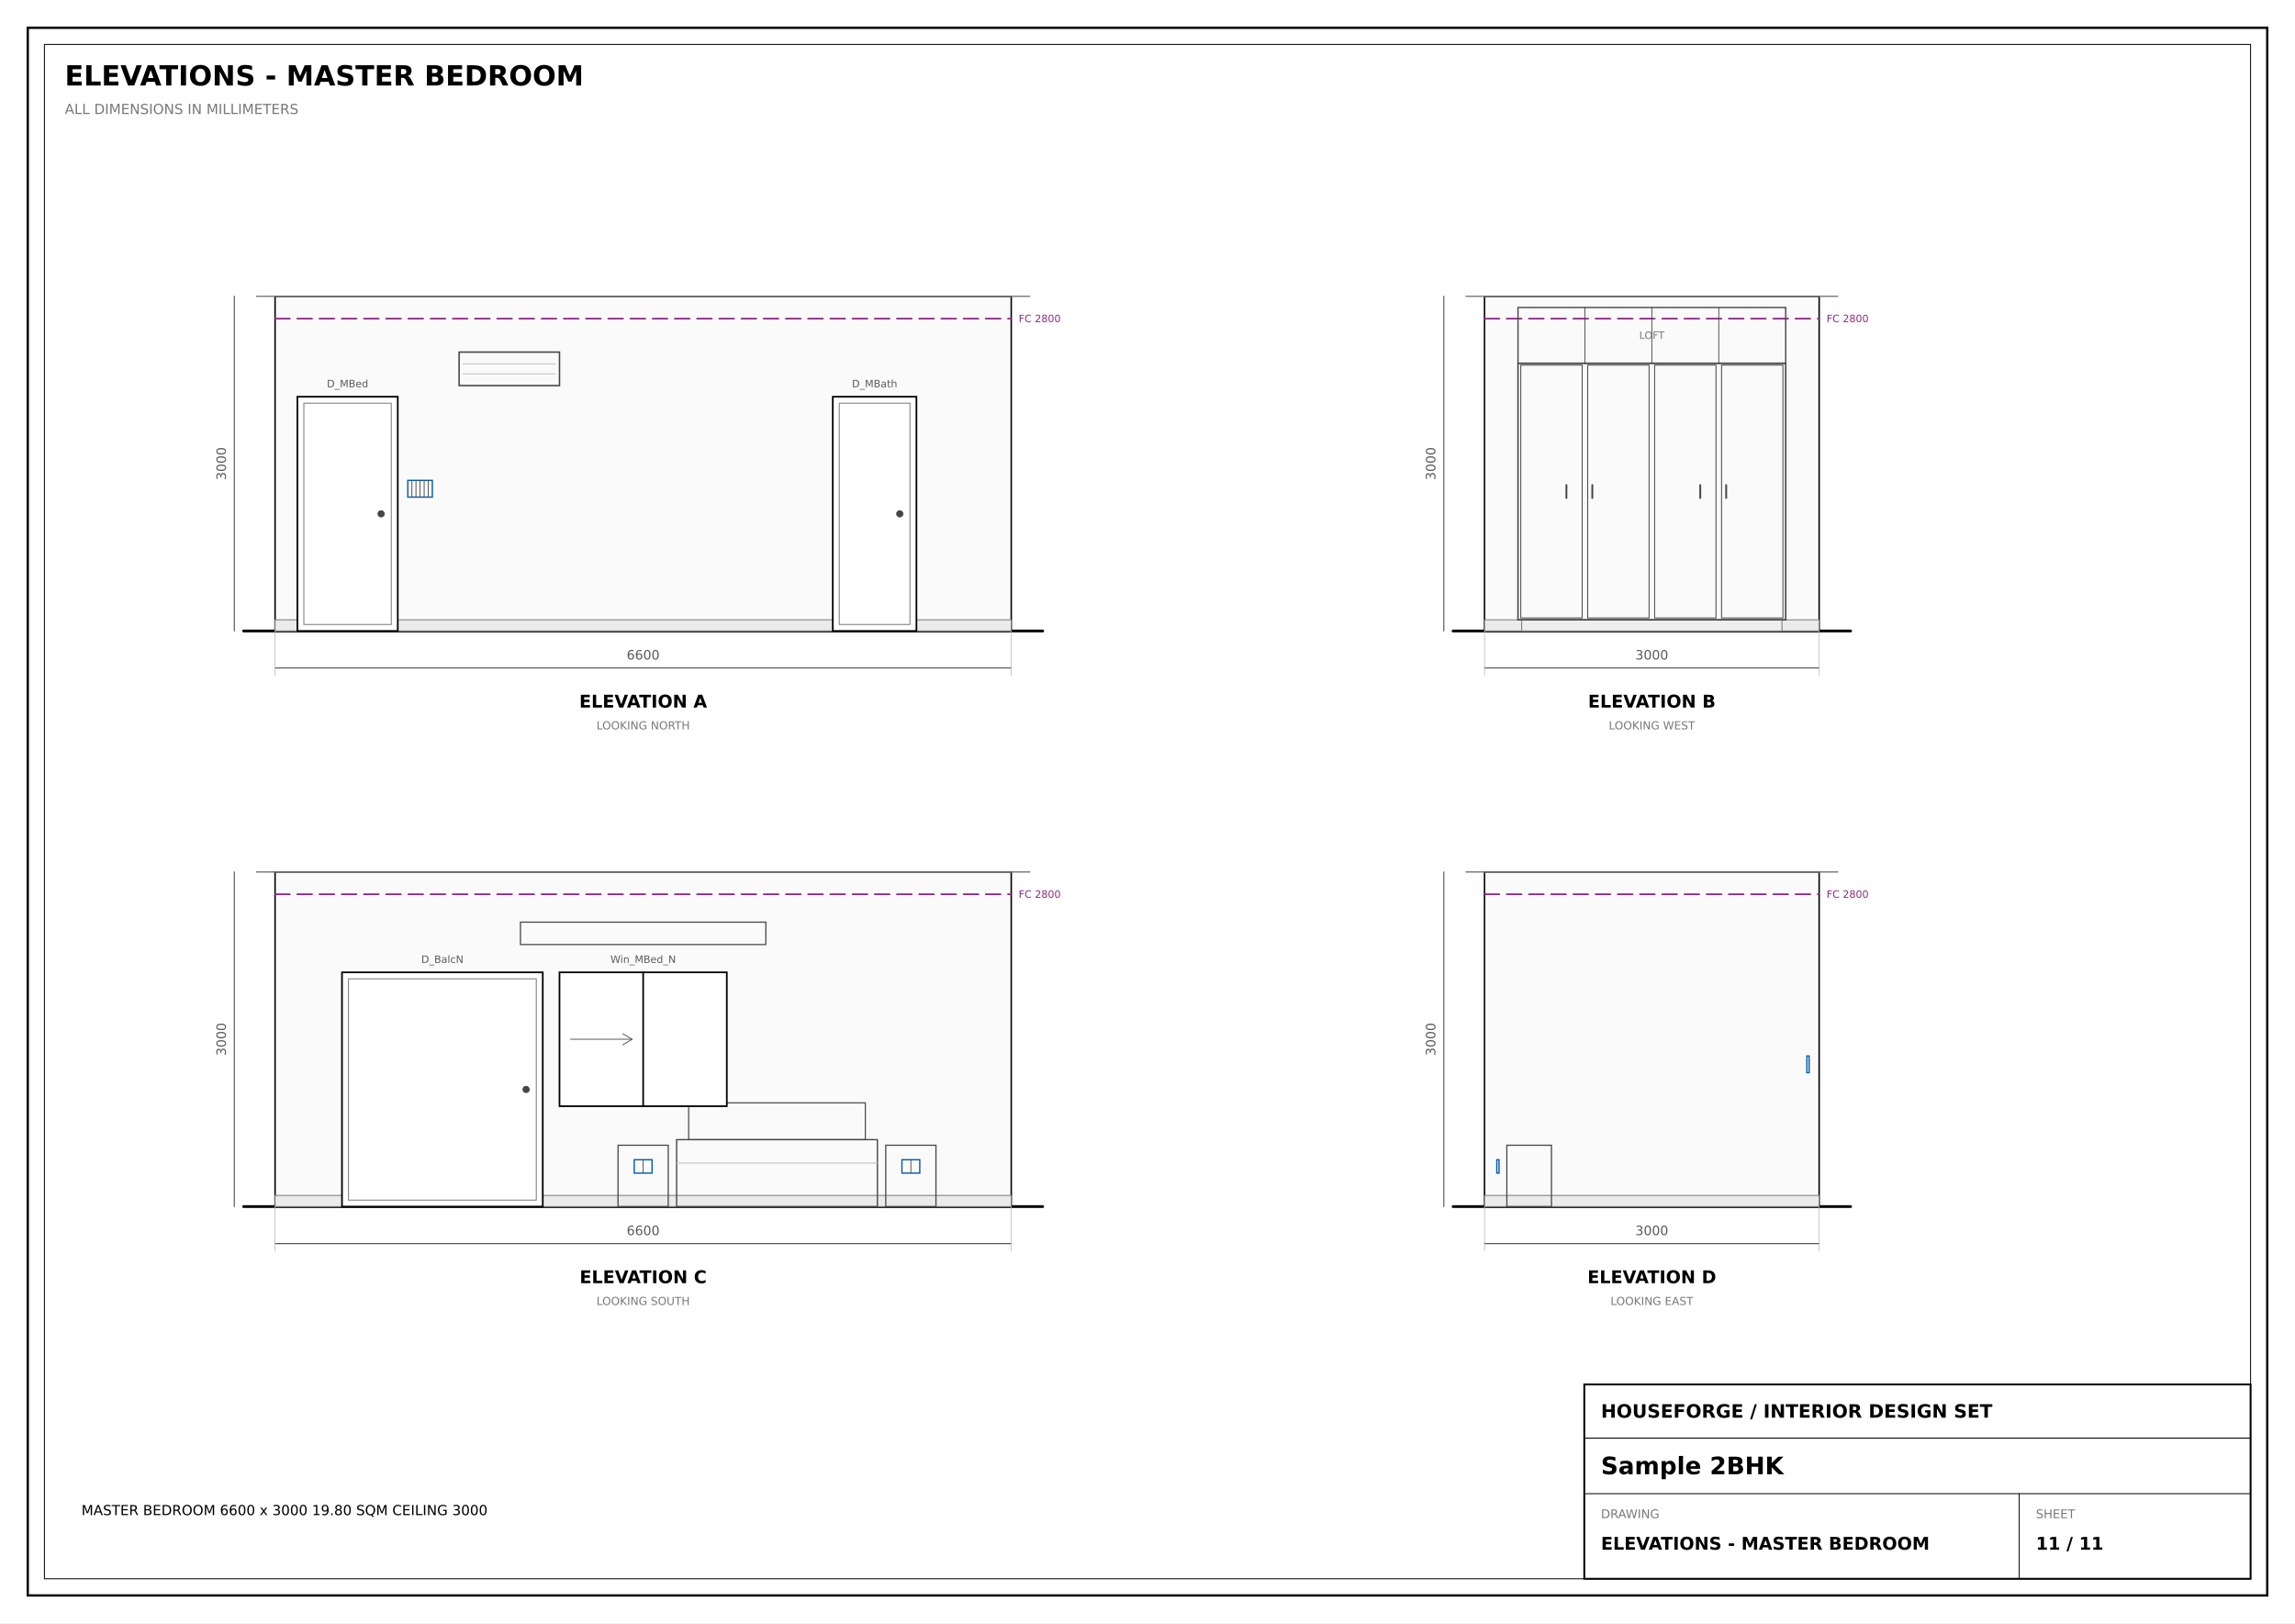
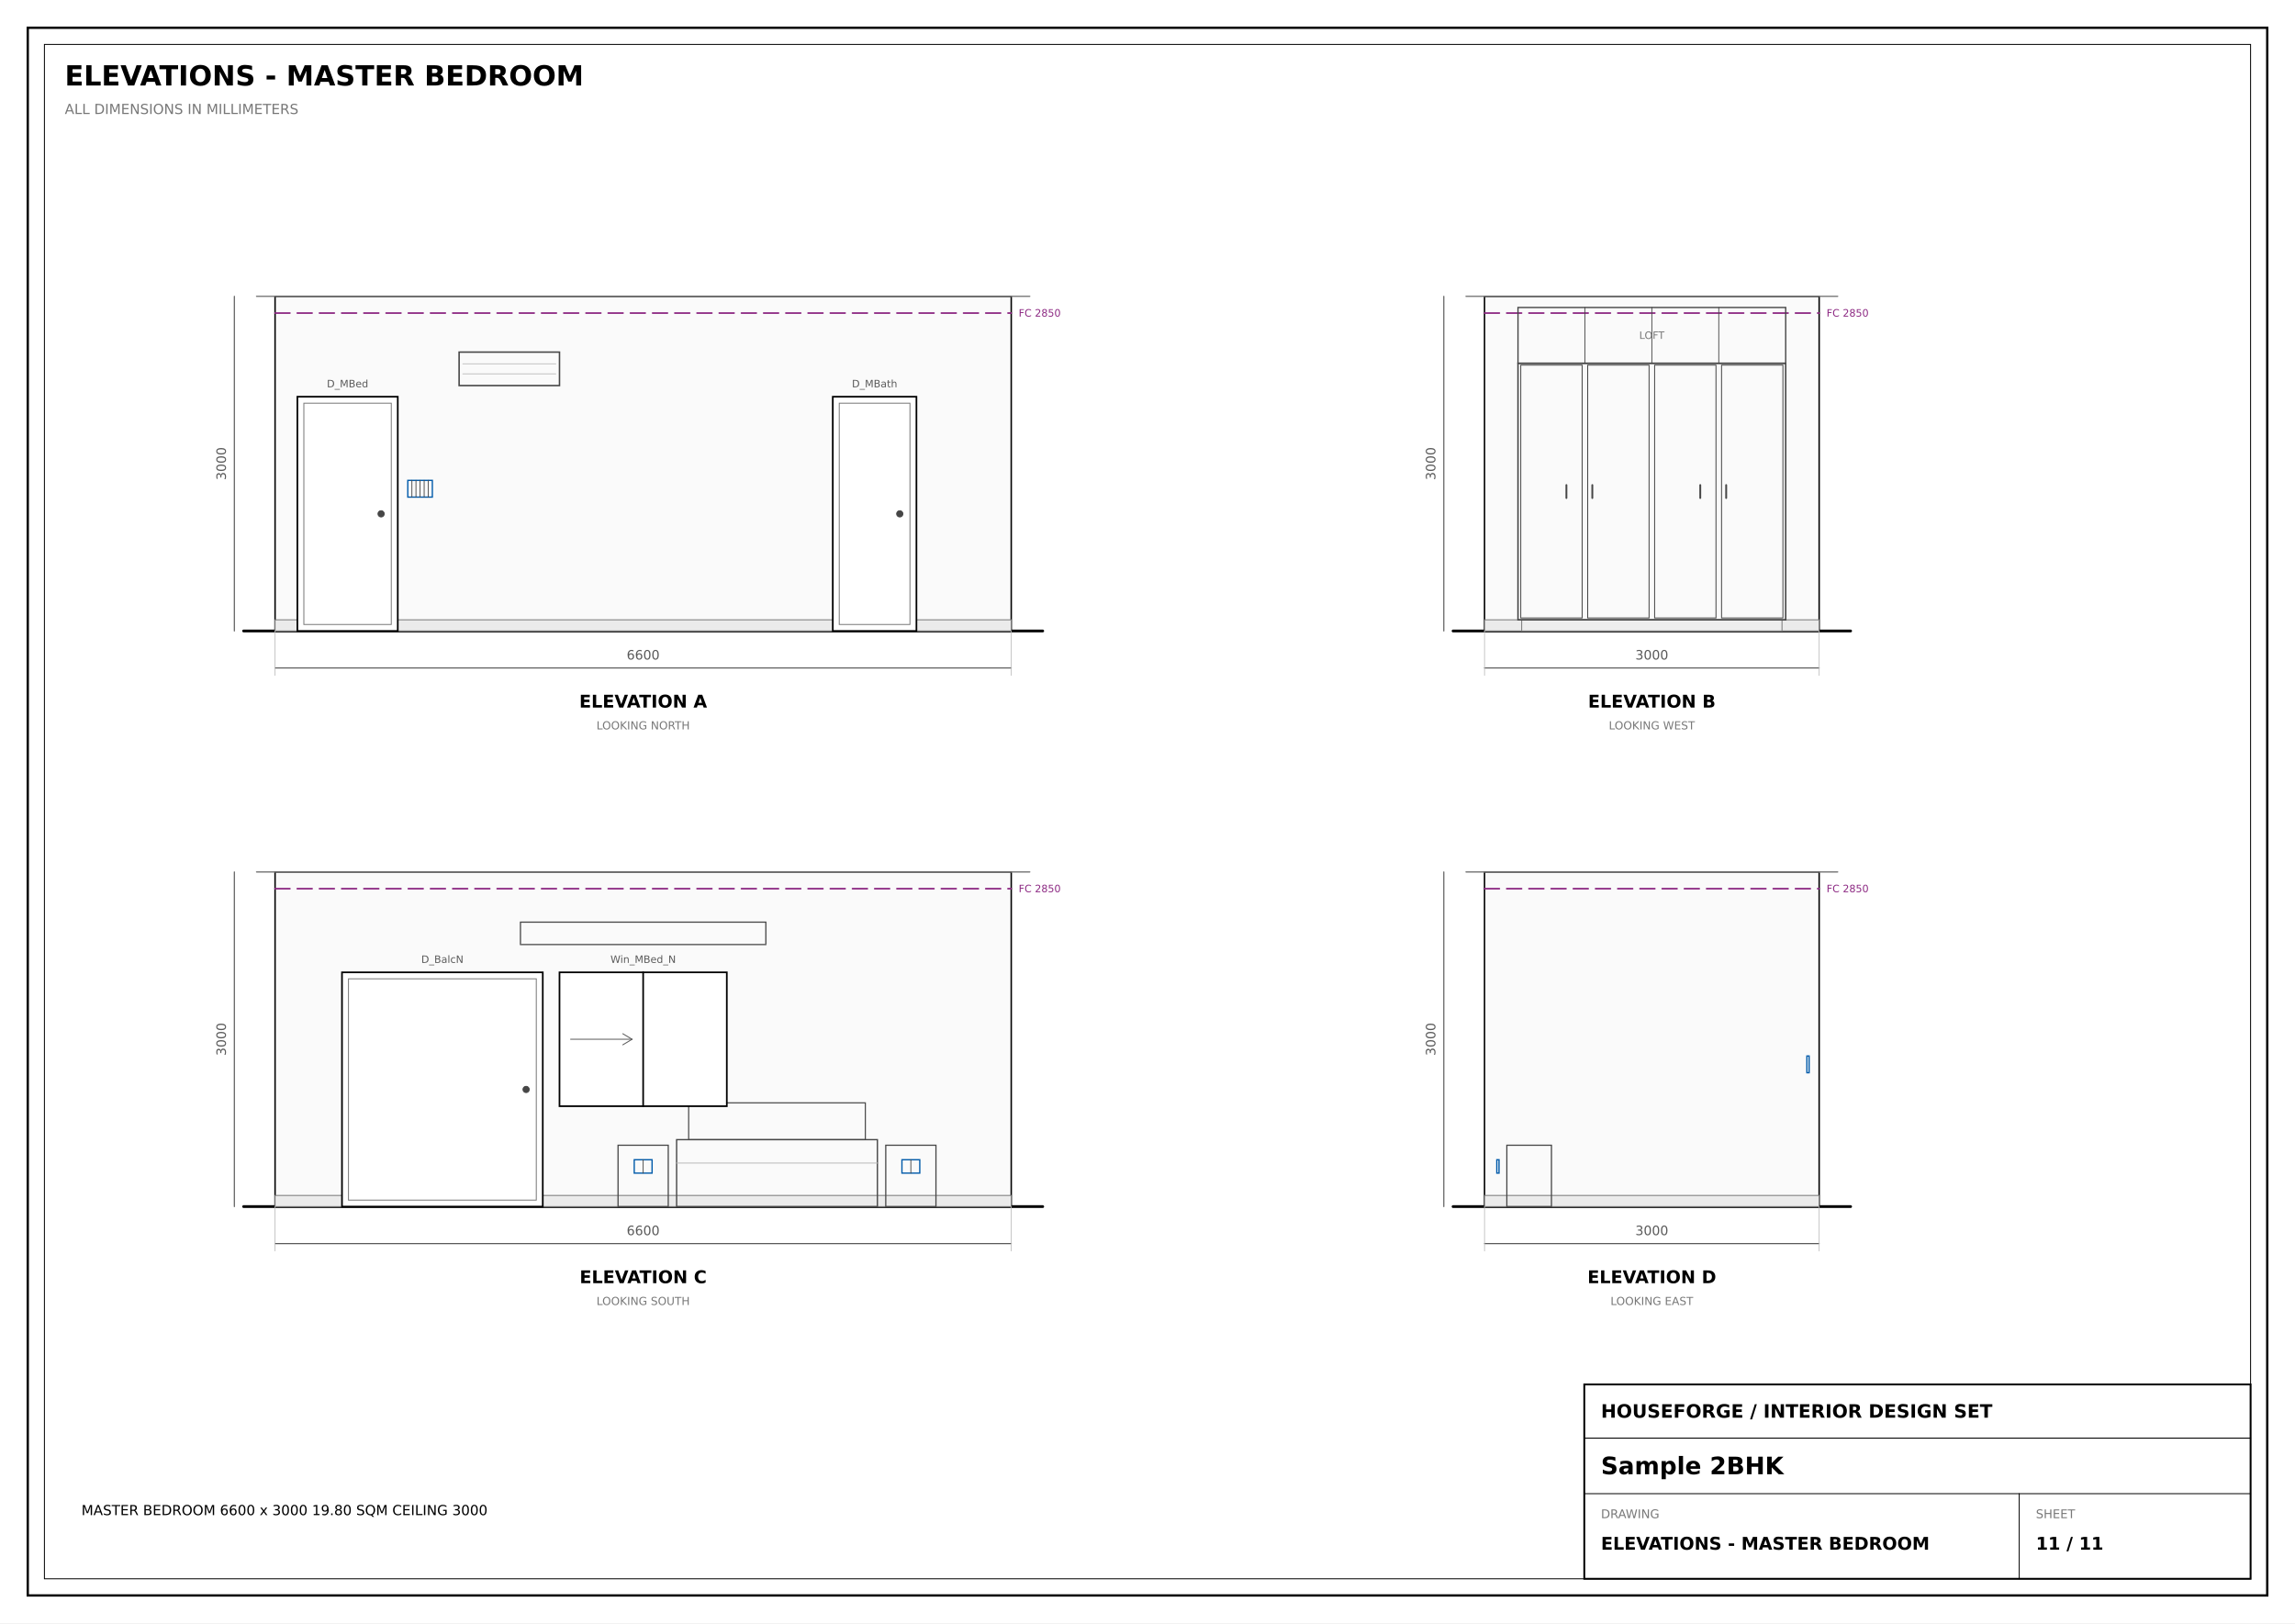
<svg xmlns="http://www.w3.org/2000/svg" width="2480" height="1754" viewBox="0 0 2480 1754">
  <rect width="2480" height="1754" fill="#ffffff" />
  <polygon points="30.00,30.00 2450.00,30.00 2450.00,1724.00 30.00,1724.00" fill="none" stroke="#000000" stroke-width="2.50" />
  <polygon points="48.00,48.00 2432.00,48.00 2432.00,1706.00 48.00,1706.00" fill="none" stroke="#000000" stroke-width="1.00" />
  <polygon points="1712.00,1496.00 2432.00,1496.00 2432.00,1706.00 1712.00,1706.00" fill="#ffffff" stroke="#000000" stroke-width="2.00" />
  <line x1="1712.00" y1="1554.00" x2="2432.00" y2="1554.00" stroke="#000000" stroke-width="1.00" stroke-linecap="round" />
  <line x1="1712.00" y1="1614.00" x2="2432.00" y2="1614.00" stroke="#000000" stroke-width="1.00" stroke-linecap="round" />
  <line x1="2182.00" y1="1614.00" x2="2182.00" y2="1706.00" stroke="#000000" stroke-width="1.00" stroke-linecap="round" />
  <text x="1730.00" y="1525.00" font-family="DejaVu Sans, Arial, sans-serif" font-size="20.00" fill="#000000" text-anchor="start" dominant-baseline="central" font-weight="bold">HOUSEFORGE  /  INTERIOR DESIGN SET</text>
  <text x="1730.00" y="1584.00" font-family="DejaVu Sans, Arial, sans-serif" font-size="26.00" fill="#000000" text-anchor="start" dominant-baseline="central" font-weight="bold">Sample 2BHK</text>
  <text x="1730.00" y="1636.00" font-family="DejaVu Sans, Arial, sans-serif" font-size="13.00" fill="#787878" text-anchor="start" dominant-baseline="central">DRAWING</text>
  <text x="1730.00" y="1668.00" font-family="DejaVu Sans, Arial, sans-serif" font-size="19.00" fill="#000000" text-anchor="start" dominant-baseline="central" font-weight="bold">ELEVATIONS - MASTER BEDROOM</text>
  <text x="2200.00" y="1636.00" font-family="DejaVu Sans, Arial, sans-serif" font-size="13.00" fill="#787878" text-anchor="start" dominant-baseline="central">SHEET</text>
  <text x="2200.00" y="1668.00" font-family="DejaVu Sans, Arial, sans-serif" font-size="19.00" fill="#000000" text-anchor="start" dominant-baseline="central" font-weight="bold">11 / 11</text>
  <text x="70.00" y="82.00" font-family="DejaVu Sans, Arial, sans-serif" font-size="30.00" fill="#000000" text-anchor="start" dominant-baseline="central" font-weight="bold">ELEVATIONS - MASTER BEDROOM</text>
  <text x="70.00" y="118.00" font-family="DejaVu Sans, Arial, sans-serif" font-size="15.00" fill="#787878" text-anchor="start" dominant-baseline="central">ALL DIMENSIONS IN MILLIMETERS</text>
  <polygon points="297.24,320.20 1092.76,320.20 1092.76,681.80 297.24,681.80" fill="#fafafa" stroke="#000000" stroke-width="1.60" />
  <line x1="263.24" y1="681.80" x2="1126.76" y2="681.80" stroke="#000000" stroke-width="3.00" stroke-linecap="round" />
  <line x1="277.24" y1="320.20" x2="1112.76" y2="320.20" stroke="#787878" stroke-width="1.40" stroke-linecap="round" />
-   <line x1="297.24" y1="344.31" x2="1092.76" y2="344.31" stroke="#8c2882" stroke-width="1.80" stroke-dasharray="16 8" stroke-linecap="round" />
-   <text x="1100.76" y="344.31" font-family="DejaVu Sans, Arial, sans-serif" font-size="11.00" fill="#8c2882" text-anchor="start" dominant-baseline="central">FC 2800</text>
+   <line x1="297.24" y1="338.28" x2="1092.76" y2="338.28" stroke="#8c2882" stroke-width="1.80" stroke-dasharray="16 8" stroke-linecap="round" />
+   <text x="1100.76" y="338.28" font-family="DejaVu Sans, Arial, sans-serif" font-size="11.00" fill="#8c2882" text-anchor="start" dominant-baseline="central">FC 2850</text>
  <polygon points="297.24,669.75 1092.76,669.75 1092.76,681.80 297.24,681.80" fill="#ebebeb" stroke="#787878" stroke-width="1.00" />
  <polygon points="496.12,380.47 604.60,380.47 604.60,416.63 496.12,416.63" fill="none" stroke="#464646" stroke-width="1.60" />
  <line x1="500.12" y1="393.12" x2="600.60" y2="393.12" stroke="#b9b9b9" stroke-width="0.90" stroke-linecap="round" />
  <line x1="500.12" y1="403.97" x2="600.60" y2="403.97" stroke="#b9b9b9" stroke-width="0.90" stroke-linecap="round" />
  <polygon points="440.67,519.08 467.19,519.08 467.19,537.16 440.67,537.16" fill="none" stroke="#005aaa" stroke-width="1.40" />
  <line x1="445.09" y1="519.08" x2="445.09" y2="537.16" stroke="#464646" stroke-width="0.90" stroke-linecap="round" />
  <line x1="449.51" y1="519.08" x2="449.51" y2="537.16" stroke="#464646" stroke-width="0.90" stroke-linecap="round" />
  <line x1="453.93" y1="519.08" x2="453.93" y2="537.16" stroke="#464646" stroke-width="0.90" stroke-linecap="round" />
  <line x1="458.35" y1="519.08" x2="458.35" y2="537.16" stroke="#464646" stroke-width="0.90" stroke-linecap="round" />
  <line x1="462.77" y1="519.08" x2="462.77" y2="537.16" stroke="#464646" stroke-width="0.90" stroke-linecap="round" />
  <polygon points="321.35,428.68 429.83,428.68 429.83,681.80 321.35,681.80" fill="#ffffff" stroke="#000000" stroke-width="1.80" />
  <polygon points="328.35,435.68 422.83,435.68 422.83,674.80 328.35,674.80" fill="none" stroke="#787878" stroke-width="1.00" />
  <circle cx="411.83" cy="555.24" r="3.40" fill="#464646" stroke="#464646" stroke-width="1.00" />
  <text x="375.59" y="414.68" font-family="DejaVu Sans, Arial, sans-serif" font-size="11.00" fill="#5a5a5a" text-anchor="middle" dominant-baseline="central">D_MBed</text>
  <polygon points="899.91,428.68 990.31,428.68 990.31,681.80 899.91,681.80" fill="#ffffff" stroke="#000000" stroke-width="1.80" />
  <polygon points="906.91,435.68 983.31,435.68 983.31,674.80 906.91,674.80" fill="none" stroke="#787878" stroke-width="1.00" />
  <circle cx="972.31" cy="555.24" r="3.40" fill="#464646" stroke="#464646" stroke-width="1.00" />
  <text x="945.11" y="414.68" font-family="DejaVu Sans, Arial, sans-serif" font-size="11.00" fill="#5a5a5a" text-anchor="middle" dominant-baseline="central">D_MBath</text>
  <line x1="297.24" y1="721.80" x2="1092.76" y2="721.80" stroke="#5a5a5a" stroke-width="1.20" stroke-linecap="round" />
  <line x1="297.24" y1="681.80" x2="297.24" y2="729.80" stroke="#b9b9b9" stroke-width="0.80" stroke-linecap="round" />
  <line x1="1092.76" y1="681.80" x2="1092.76" y2="729.80" stroke="#b9b9b9" stroke-width="0.80" stroke-linecap="round" />
  <text x="695.00" y="707.80" font-family="DejaVu Sans, Arial, sans-serif" font-size="14.00" fill="#5a5a5a" text-anchor="middle" dominant-baseline="central">6600</text>
  <line x1="253.24" y1="320.20" x2="253.24" y2="681.80" stroke="#5a5a5a" stroke-width="1.20" stroke-linecap="round" />
  <text x="239.24" y="501.00" font-family="DejaVu Sans, Arial, sans-serif" font-size="14.00" fill="#5a5a5a" text-anchor="middle" dominant-baseline="central" transform="rotate(-90.00 239.24 501.00)">3000</text>
  <text x="695.00" y="758.00" font-family="DejaVu Sans, Arial, sans-serif" font-size="19.00" fill="#000000" text-anchor="middle" dominant-baseline="central" font-weight="bold">ELEVATION A</text>
  <text x="695.00" y="784.00" font-family="DejaVu Sans, Arial, sans-serif" font-size="12.00" fill="#787878" text-anchor="middle" dominant-baseline="central">LOOKING NORTH</text>
  <polygon points="1604.20,320.20 1965.80,320.20 1965.80,681.80 1604.20,681.80" fill="#fafafa" stroke="#000000" stroke-width="1.60" />
  <line x1="1570.20" y1="681.80" x2="1999.80" y2="681.80" stroke="#000000" stroke-width="3.00" stroke-linecap="round" />
  <line x1="1584.20" y1="320.20" x2="1985.80" y2="320.20" stroke="#787878" stroke-width="1.40" stroke-linecap="round" />
-   <line x1="1604.20" y1="344.31" x2="1965.80" y2="344.31" stroke="#8c2882" stroke-width="1.80" stroke-dasharray="16 8" stroke-linecap="round" />
-   <text x="1973.80" y="344.31" font-family="DejaVu Sans, Arial, sans-serif" font-size="11.00" fill="#8c2882" text-anchor="start" dominant-baseline="central">FC 2800</text>
+   <line x1="1604.20" y1="338.28" x2="1965.80" y2="338.28" stroke="#8c2882" stroke-width="1.80" stroke-dasharray="16 8" stroke-linecap="round" />
+   <text x="1973.80" y="338.28" font-family="DejaVu Sans, Arial, sans-serif" font-size="11.00" fill="#8c2882" text-anchor="start" dominant-baseline="central">FC 2850</text>
  <polygon points="1604.20,669.75 1965.80,669.75 1965.80,681.80 1604.20,681.80" fill="#ebebeb" stroke="#787878" stroke-width="1.00" />
  <polygon points="1644.36,669.75 1925.64,669.75 1925.64,681.80 1644.36,681.80" fill="#eeeeee" stroke="#787878" stroke-width="1.00" />
  <polygon points="1640.36,392.52 1929.64,392.52 1929.64,669.75 1640.36,669.75" fill="none" stroke="#464646" stroke-width="1.60" />
  <polygon points="1643.36,394.52 1709.68,394.52 1709.68,667.75 1643.36,667.75" fill="none" stroke="#464646" stroke-width="1.00" />
  <line x1="1692.68" y1="524.13" x2="1692.68" y2="538.13" stroke="#464646" stroke-width="2.00" stroke-linecap="round" />
  <polygon points="1715.68,394.52 1782.00,394.52 1782.00,667.75 1715.68,667.75" fill="none" stroke="#464646" stroke-width="1.00" />
  <line x1="1720.68" y1="524.13" x2="1720.68" y2="538.13" stroke="#464646" stroke-width="2.00" stroke-linecap="round" />
  <polygon points="1788.00,394.52 1854.32,394.52 1854.32,667.75 1788.00,667.75" fill="none" stroke="#464646" stroke-width="1.00" />
  <line x1="1837.32" y1="524.13" x2="1837.32" y2="538.13" stroke="#464646" stroke-width="2.00" stroke-linecap="round" />
  <polygon points="1860.32,394.52 1926.64,394.52 1926.64,667.75 1860.32,667.75" fill="none" stroke="#464646" stroke-width="1.00" />
  <line x1="1865.32" y1="524.13" x2="1865.32" y2="538.13" stroke="#464646" stroke-width="2.00" stroke-linecap="round" />
  <polygon points="1640.36,332.25 1929.64,332.25 1929.64,392.52 1640.36,392.52" fill="none" stroke="#464646" stroke-width="1.40" />
  <line x1="1712.68" y1="332.25" x2="1712.68" y2="392.52" stroke="#464646" stroke-width="0.90" stroke-linecap="round" />
  <line x1="1785.00" y1="332.25" x2="1785.00" y2="392.52" stroke="#464646" stroke-width="0.90" stroke-linecap="round" />
  <line x1="1857.32" y1="332.25" x2="1857.32" y2="392.52" stroke="#464646" stroke-width="0.90" stroke-linecap="round" />
  <text x="1785.00" y="362.39" font-family="DejaVu Sans, Arial, sans-serif" font-size="11.00" fill="#787878" text-anchor="middle" dominant-baseline="central">LOFT</text>
  <line x1="1604.20" y1="721.80" x2="1965.80" y2="721.80" stroke="#5a5a5a" stroke-width="1.20" stroke-linecap="round" />
  <line x1="1604.20" y1="681.80" x2="1604.20" y2="729.80" stroke="#b9b9b9" stroke-width="0.80" stroke-linecap="round" />
  <line x1="1965.80" y1="681.80" x2="1965.80" y2="729.80" stroke="#b9b9b9" stroke-width="0.80" stroke-linecap="round" />
  <text x="1785.00" y="707.80" font-family="DejaVu Sans, Arial, sans-serif" font-size="14.00" fill="#5a5a5a" text-anchor="middle" dominant-baseline="central">3000</text>
  <line x1="1560.20" y1="320.20" x2="1560.20" y2="681.80" stroke="#5a5a5a" stroke-width="1.20" stroke-linecap="round" />
  <text x="1546.20" y="501.00" font-family="DejaVu Sans, Arial, sans-serif" font-size="14.00" fill="#5a5a5a" text-anchor="middle" dominant-baseline="central" transform="rotate(-90.00 1546.20 501.00)">3000</text>
  <text x="1785.00" y="758.00" font-family="DejaVu Sans, Arial, sans-serif" font-size="19.00" fill="#000000" text-anchor="middle" dominant-baseline="central" font-weight="bold">ELEVATION B</text>
  <text x="1785.00" y="784.00" font-family="DejaVu Sans, Arial, sans-serif" font-size="12.00" fill="#787878" text-anchor="middle" dominant-baseline="central">LOOKING WEST</text>
  <polygon points="297.24,942.20 1092.76,942.20 1092.76,1303.80 297.24,1303.80" fill="#fafafa" stroke="#000000" stroke-width="1.60" />
  <line x1="263.24" y1="1303.80" x2="1126.76" y2="1303.80" stroke="#000000" stroke-width="3.00" stroke-linecap="round" />
  <line x1="277.24" y1="942.20" x2="1112.76" y2="942.20" stroke="#787878" stroke-width="1.40" stroke-linecap="round" />
-   <line x1="297.24" y1="966.31" x2="1092.76" y2="966.31" stroke="#8c2882" stroke-width="1.80" stroke-dasharray="16 8" stroke-linecap="round" />
-   <text x="1100.76" y="966.31" font-family="DejaVu Sans, Arial, sans-serif" font-size="11.00" fill="#8c2882" text-anchor="start" dominant-baseline="central">FC 2800</text>
+   <line x1="297.24" y1="960.28" x2="1092.76" y2="960.28" stroke="#8c2882" stroke-width="1.80" stroke-dasharray="16 8" stroke-linecap="round" />
+   <text x="1100.76" y="960.28" font-family="DejaVu Sans, Arial, sans-serif" font-size="11.00" fill="#8c2882" text-anchor="start" dominant-baseline="central">FC 2850</text>
  <polygon points="297.24,1291.75 1092.76,1291.75 1092.76,1303.80 297.24,1303.80" fill="#ebebeb" stroke="#787878" stroke-width="1.00" />
  <polygon points="731.16,1231.48 948.12,1231.48 948.12,1303.80 731.16,1303.80" fill="none" stroke="#464646" stroke-width="1.40" />
  <polygon points="744.18,1191.70 935.10,1191.70 935.10,1231.48 744.18,1231.48" fill="none" stroke="#464646" stroke-width="1.20" />
  <line x1="731.16" y1="1256.79" x2="948.12" y2="1256.79" stroke="#b9b9b9" stroke-width="1.00" stroke-linecap="round" />
  <polygon points="957.16,1237.51 1011.40,1237.51 1011.40,1303.80 957.16,1303.80" fill="none" stroke="#464646" stroke-width="1.30" />
  <polygon points="667.88,1237.51 722.12,1237.51 722.12,1303.80 667.88,1303.80" fill="none" stroke="#464646" stroke-width="1.30" />
  <polygon points="562.41,996.44 827.59,996.44 827.59,1020.55 562.41,1020.55" fill="none" stroke="#464646" stroke-width="1.30" />
  <line x1="562.41" y1="1020.55" x2="827.59" y2="1020.55" stroke="#787878" stroke-width="1.00" stroke-linecap="round" />
  <polygon points="974.64,1253.18 993.92,1253.18 993.92,1267.64 974.64,1267.64" fill="none" stroke="#005aaa" stroke-width="1.40" />
  <line x1="984.28" y1="1253.18" x2="984.28" y2="1267.64" stroke="#464646" stroke-width="0.90" stroke-linecap="round" />
  <polygon points="685.36,1253.18 704.64,1253.18 704.64,1267.64 685.36,1267.64" fill="none" stroke="#005aaa" stroke-width="1.40" />
  <line x1="695.00" y1="1253.18" x2="695.00" y2="1267.64" stroke="#464646" stroke-width="0.90" stroke-linecap="round" />
  <polygon points="604.60,1050.68 785.40,1050.68 785.40,1195.32 604.60,1195.32" fill="#ffffff" stroke="#000000" stroke-width="1.80" />
  <line x1="695.00" y1="1050.68" x2="695.00" y2="1195.32" stroke="#000000" stroke-width="1.80" stroke-linecap="round" />
  <line x1="616.60" y1="1123.00" x2="683.00" y2="1123.00" stroke="#5a5a5a" stroke-width="1.00" stroke-linecap="round" />
  <line x1="683.00" y1="1123.00" x2="673.00" y2="1117.00" stroke="#5a5a5a" stroke-width="1.00" stroke-linecap="round" />
  <line x1="683.00" y1="1123.00" x2="673.00" y2="1129.00" stroke="#5a5a5a" stroke-width="1.00" stroke-linecap="round" />
  <text x="695.00" y="1036.68" font-family="DejaVu Sans, Arial, sans-serif" font-size="11.00" fill="#5a5a5a" text-anchor="middle" dominant-baseline="central">Win_MBed_N</text>
  <polygon points="369.56,1050.68 586.52,1050.68 586.52,1303.80 369.56,1303.80" fill="#ffffff" stroke="#000000" stroke-width="1.80" />
  <polygon points="376.56,1057.68 579.52,1057.68 579.52,1296.80 376.56,1296.80" fill="none" stroke="#787878" stroke-width="1.00" />
  <circle cx="568.52" cy="1177.24" r="3.40" fill="#464646" stroke="#464646" stroke-width="1.00" />
  <text x="478.04" y="1036.68" font-family="DejaVu Sans, Arial, sans-serif" font-size="11.00" fill="#5a5a5a" text-anchor="middle" dominant-baseline="central">D_BalcN</text>
  <line x1="297.24" y1="1343.80" x2="1092.76" y2="1343.80" stroke="#5a5a5a" stroke-width="1.20" stroke-linecap="round" />
  <line x1="297.24" y1="1303.80" x2="297.24" y2="1351.80" stroke="#b9b9b9" stroke-width="0.80" stroke-linecap="round" />
  <line x1="1092.76" y1="1303.80" x2="1092.76" y2="1351.80" stroke="#b9b9b9" stroke-width="0.80" stroke-linecap="round" />
  <text x="695.00" y="1329.80" font-family="DejaVu Sans, Arial, sans-serif" font-size="14.00" fill="#5a5a5a" text-anchor="middle" dominant-baseline="central">6600</text>
  <line x1="253.24" y1="942.20" x2="253.24" y2="1303.80" stroke="#5a5a5a" stroke-width="1.20" stroke-linecap="round" />
  <text x="239.24" y="1123.00" font-family="DejaVu Sans, Arial, sans-serif" font-size="14.00" fill="#5a5a5a" text-anchor="middle" dominant-baseline="central" transform="rotate(-90.00 239.24 1123.00)">3000</text>
  <text x="695.00" y="1380.00" font-family="DejaVu Sans, Arial, sans-serif" font-size="19.00" fill="#000000" text-anchor="middle" dominant-baseline="central" font-weight="bold">ELEVATION C</text>
  <text x="695.00" y="1406.00" font-family="DejaVu Sans, Arial, sans-serif" font-size="12.00" fill="#787878" text-anchor="middle" dominant-baseline="central">LOOKING SOUTH</text>
  <polygon points="1604.20,942.20 1965.80,942.20 1965.80,1303.80 1604.20,1303.80" fill="#fafafa" stroke="#000000" stroke-width="1.60" />
  <line x1="1570.20" y1="1303.80" x2="1999.80" y2="1303.80" stroke="#000000" stroke-width="3.00" stroke-linecap="round" />
  <line x1="1584.20" y1="942.20" x2="1985.80" y2="942.20" stroke="#787878" stroke-width="1.40" stroke-linecap="round" />
-   <line x1="1604.20" y1="966.31" x2="1965.80" y2="966.31" stroke="#8c2882" stroke-width="1.80" stroke-dasharray="16 8" stroke-linecap="round" />
-   <text x="1973.80" y="966.31" font-family="DejaVu Sans, Arial, sans-serif" font-size="11.00" fill="#8c2882" text-anchor="start" dominant-baseline="central">FC 2800</text>
+   <line x1="1604.20" y1="960.28" x2="1965.80" y2="960.28" stroke="#8c2882" stroke-width="1.80" stroke-dasharray="16 8" stroke-linecap="round" />
+   <text x="1973.80" y="960.28" font-family="DejaVu Sans, Arial, sans-serif" font-size="11.00" fill="#8c2882" text-anchor="start" dominant-baseline="central">FC 2850</text>
  <polygon points="1604.20,1291.75 1965.80,1291.75 1965.80,1303.80 1604.20,1303.80" fill="#ebebeb" stroke="#787878" stroke-width="1.00" />
  <polygon points="1952.54,1141.08 1954.95,1141.08 1954.95,1159.16 1952.54,1159.16" fill="none" stroke="#005aaa" stroke-width="1.40" />
  <polygon points="1628.31,1237.51 1676.52,1237.51 1676.52,1303.80 1628.31,1303.80" fill="none" stroke="#464646" stroke-width="1.30" />
  <polygon points="1617.46,1253.18 1619.87,1253.18 1619.87,1267.64 1617.46,1267.64" fill="none" stroke="#005aaa" stroke-width="1.40" />
  <line x1="1604.20" y1="1343.80" x2="1965.80" y2="1343.80" stroke="#5a5a5a" stroke-width="1.20" stroke-linecap="round" />
  <line x1="1604.20" y1="1303.80" x2="1604.20" y2="1351.80" stroke="#b9b9b9" stroke-width="0.80" stroke-linecap="round" />
  <line x1="1965.80" y1="1303.80" x2="1965.80" y2="1351.80" stroke="#b9b9b9" stroke-width="0.80" stroke-linecap="round" />
  <text x="1785.00" y="1329.80" font-family="DejaVu Sans, Arial, sans-serif" font-size="14.00" fill="#5a5a5a" text-anchor="middle" dominant-baseline="central">3000</text>
  <line x1="1560.20" y1="942.20" x2="1560.20" y2="1303.80" stroke="#5a5a5a" stroke-width="1.20" stroke-linecap="round" />
  <text x="1546.20" y="1123.00" font-family="DejaVu Sans, Arial, sans-serif" font-size="14.00" fill="#5a5a5a" text-anchor="middle" dominant-baseline="central" transform="rotate(-90.00 1546.20 1123.00)">3000</text>
  <text x="1785.00" y="1380.00" font-family="DejaVu Sans, Arial, sans-serif" font-size="19.00" fill="#000000" text-anchor="middle" dominant-baseline="central" font-weight="bold">ELEVATION D</text>
  <text x="1785.00" y="1406.00" font-family="DejaVu Sans, Arial, sans-serif" font-size="12.00" fill="#787878" text-anchor="middle" dominant-baseline="central">LOOKING EAST</text>
  <text x="88.00" y="1632.00" font-family="DejaVu Sans, Arial, sans-serif" font-size="15.00" fill="#000000" text-anchor="start" dominant-baseline="central">MASTER BEDROOM   6600 x 3000   19.80 SQM   CEILING 3000</text>
</svg>
